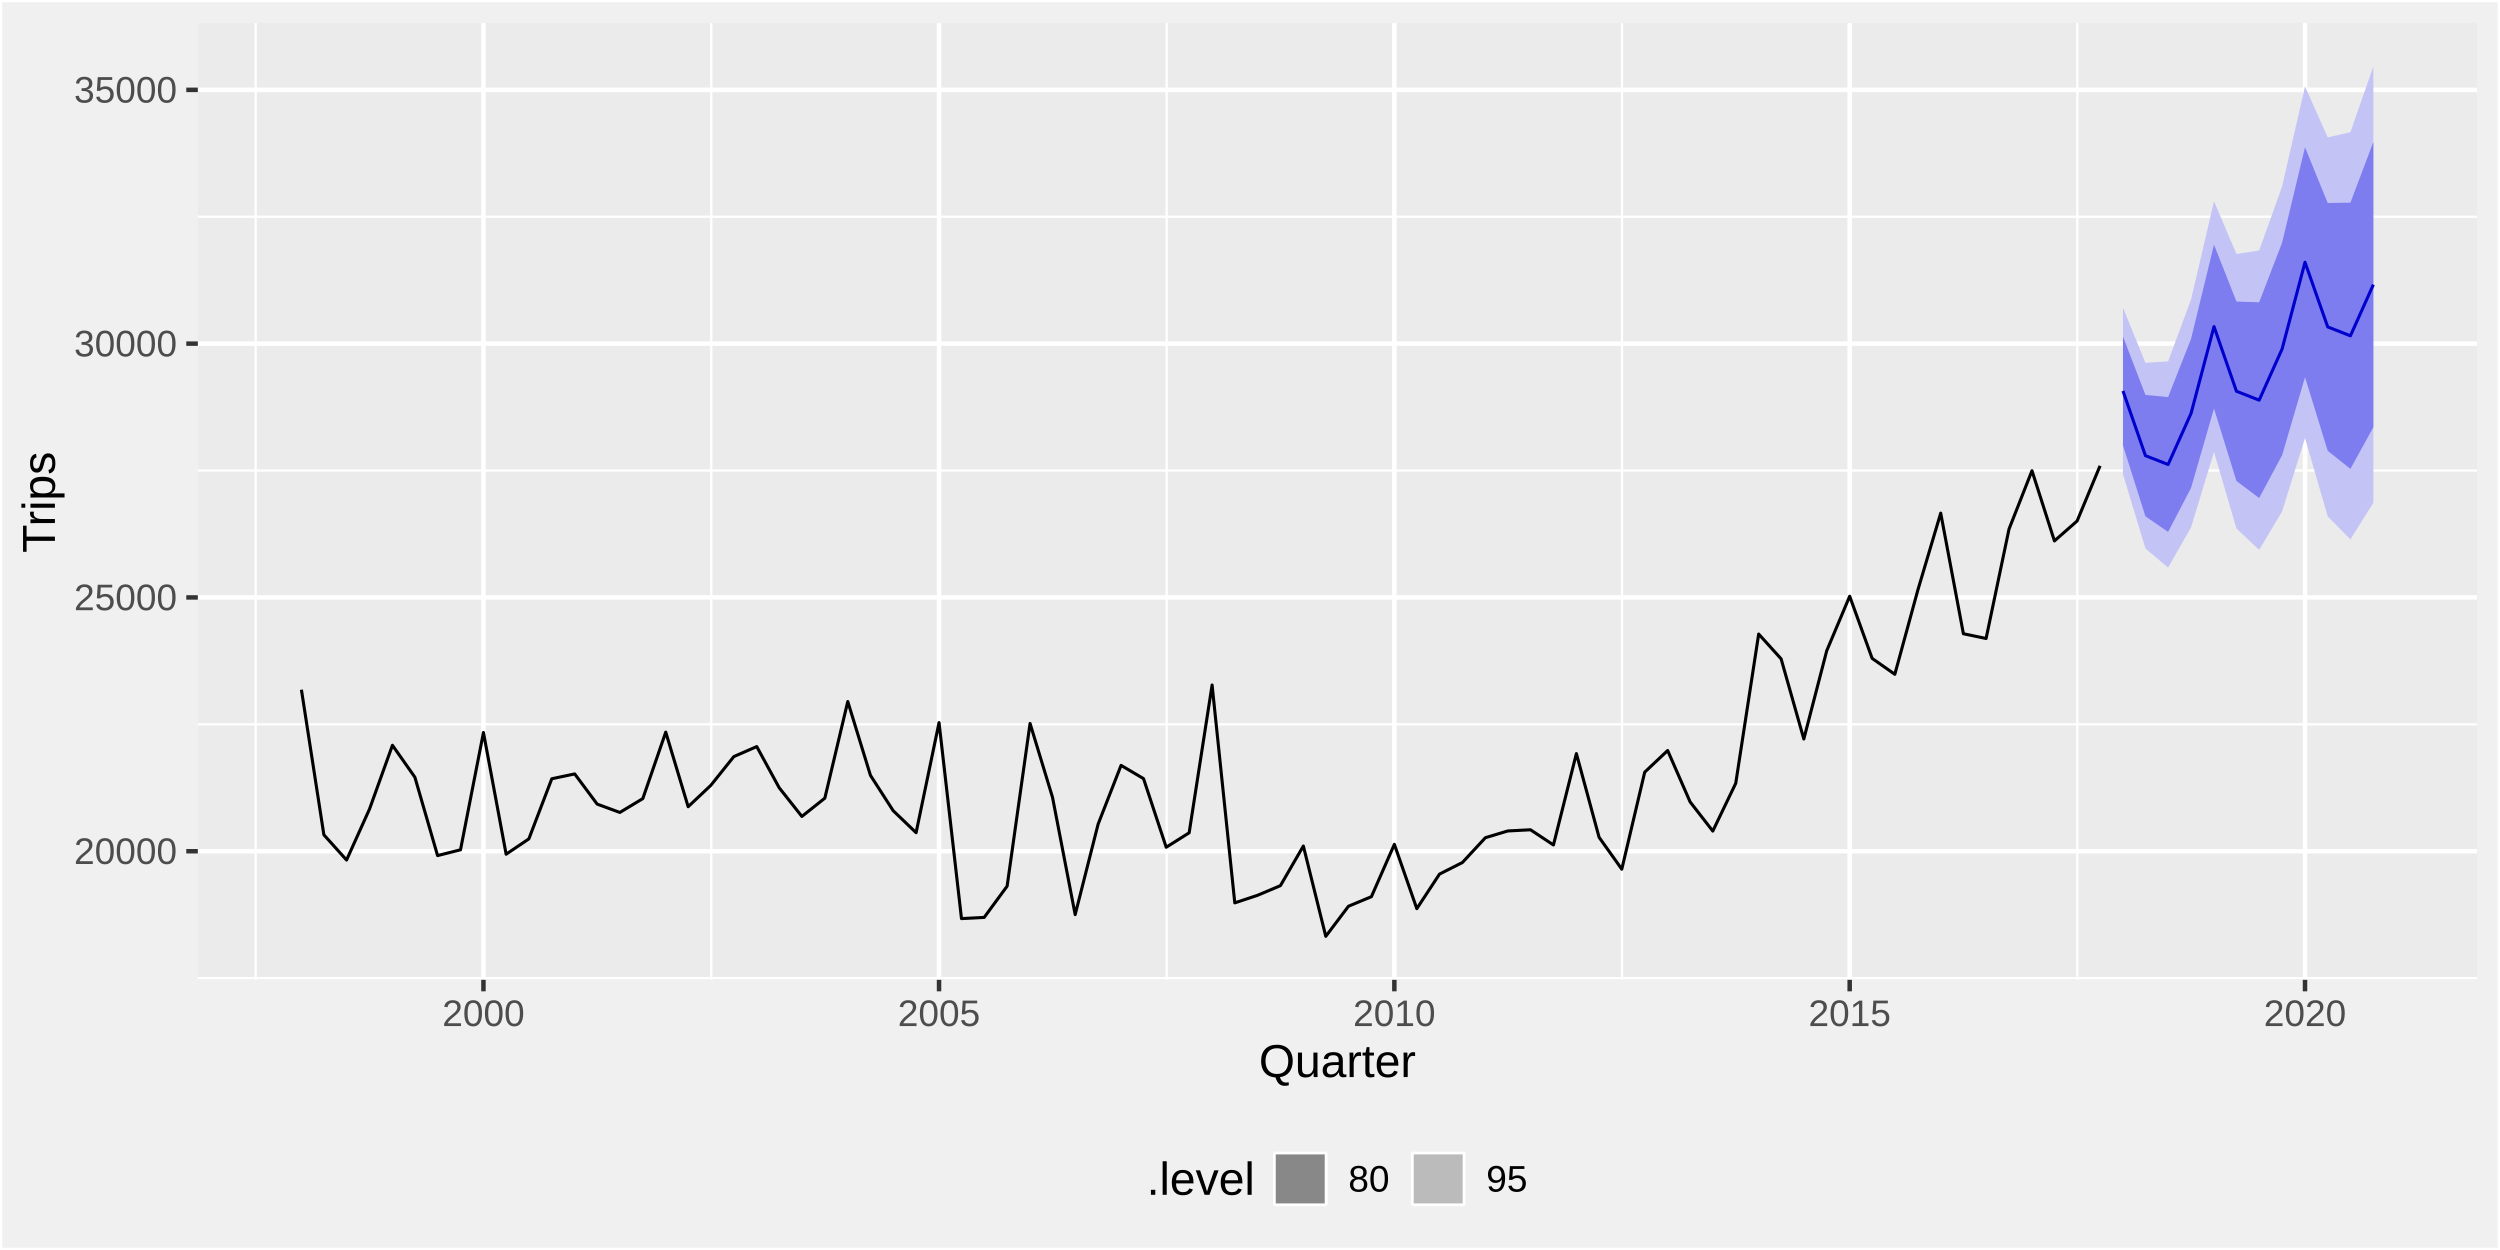
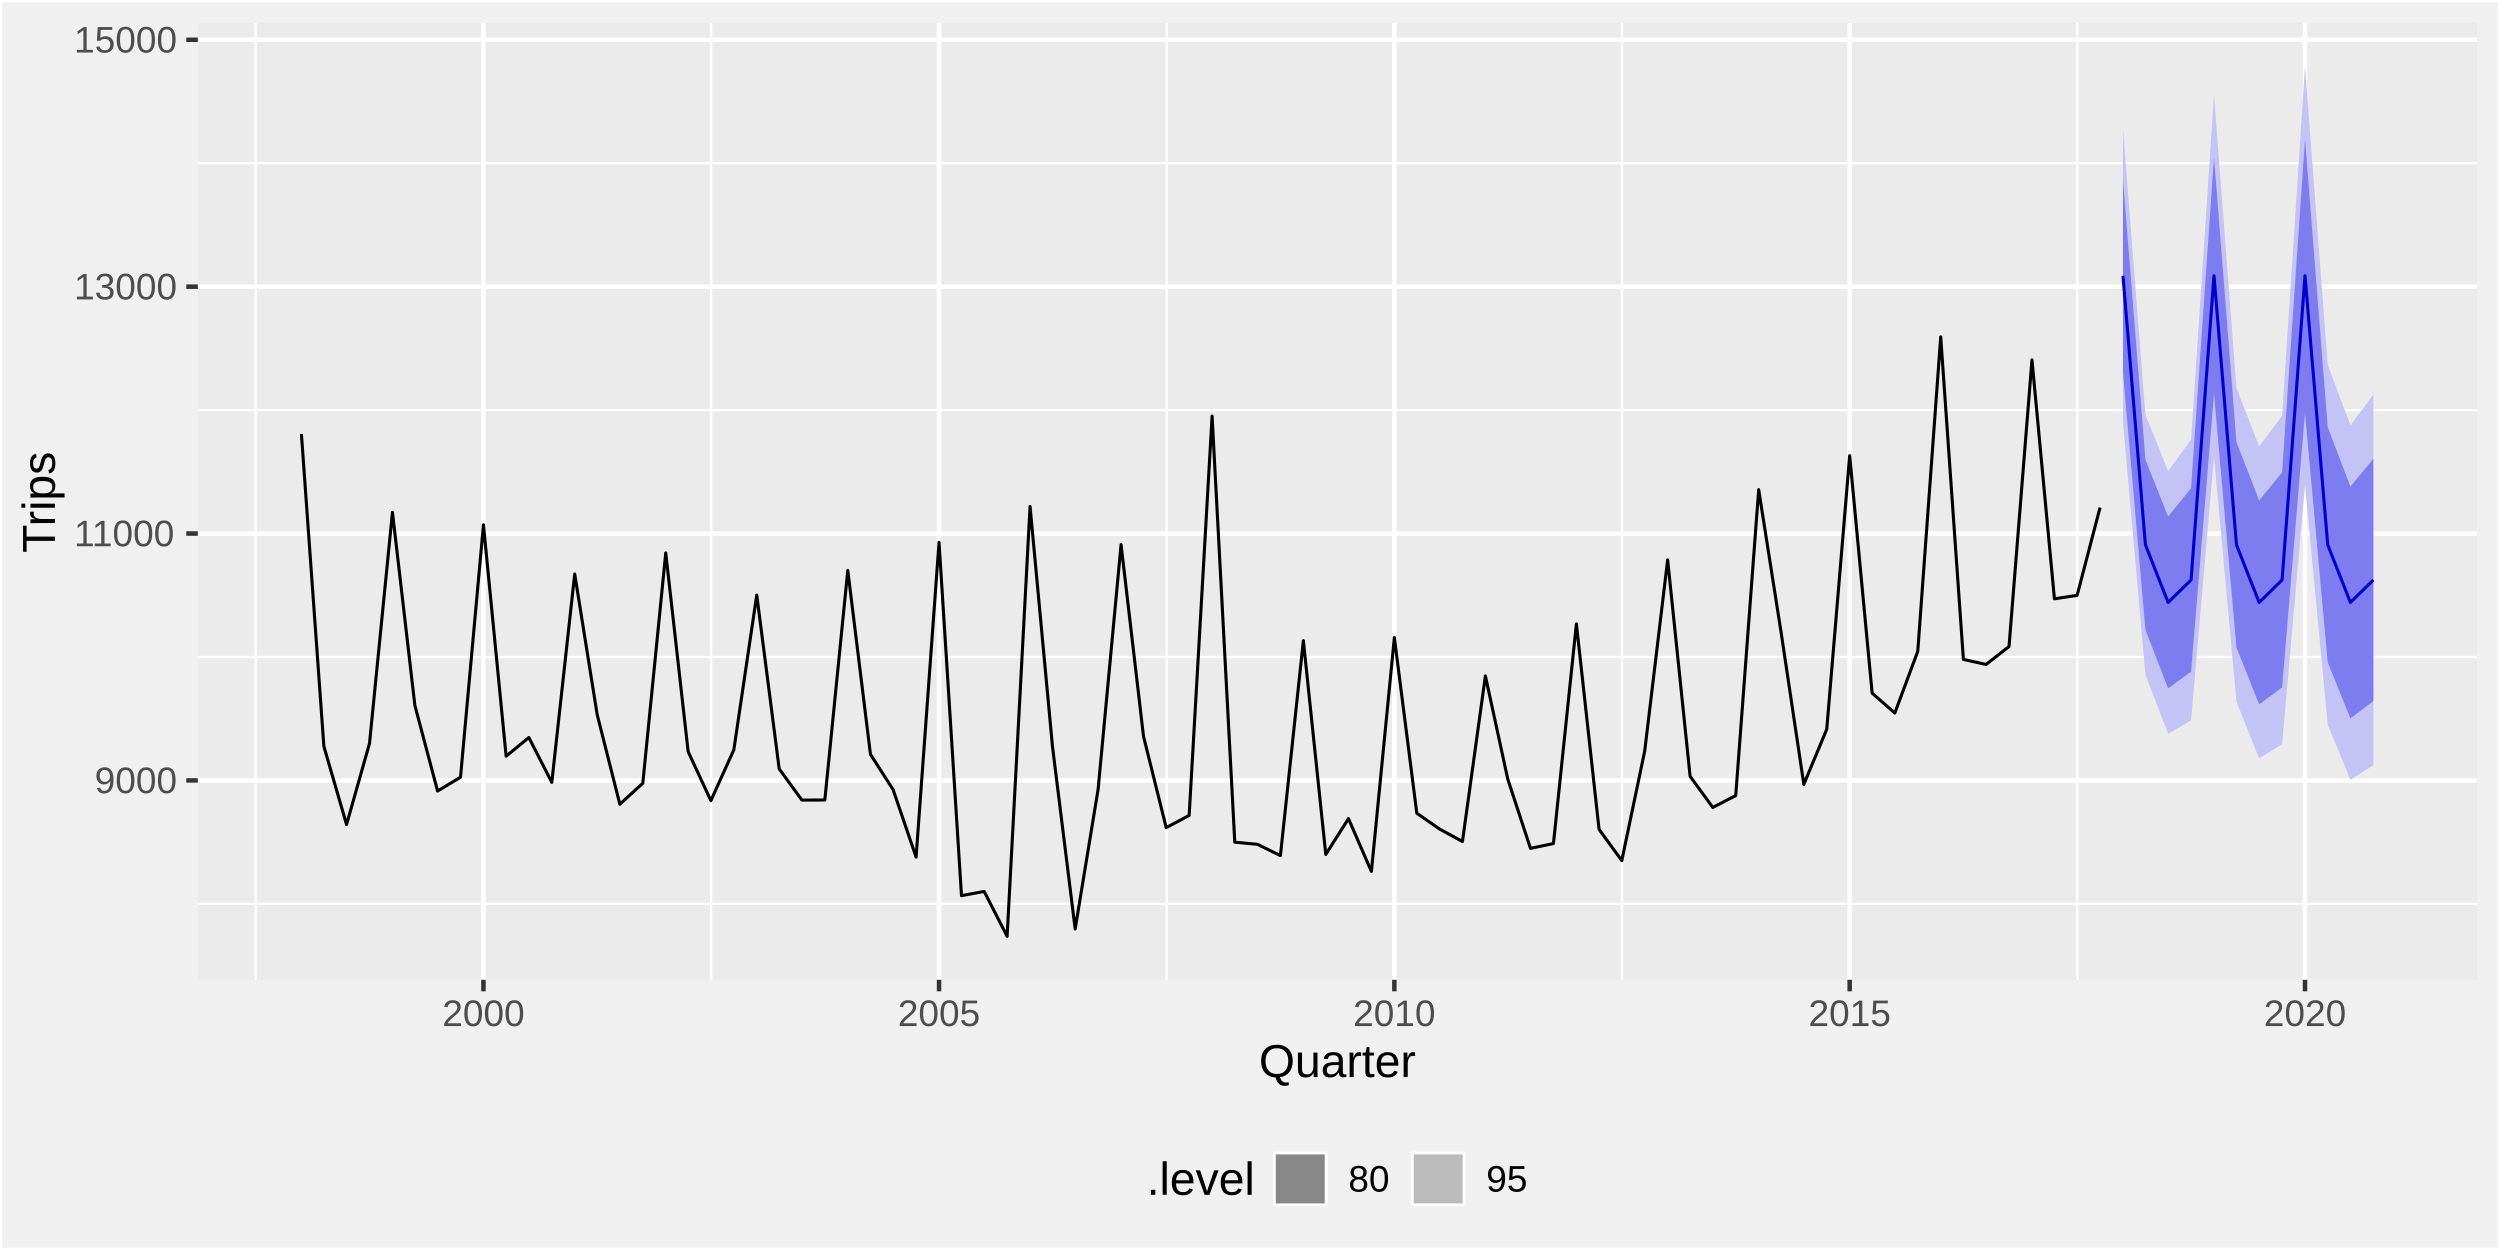
<svg xmlns="http://www.w3.org/2000/svg" viewBox="0 0 864.00 432.00">
  <defs>
    <style type="text/css">
    line, polyline, path, rect, circle {
      fill: none;
      stroke: #000000;
      stroke-linecap: round;
      stroke-linejoin: round;
      stroke-miterlimit: 10.00;
    }
  </style>
  </defs>
  <rect width="100%" height="100%" style="stroke: none; fill: none;" />
  <rect x="0.00" y="0.00" width="864.00" height="432.00" style="stroke-width: 1.55; stroke: #FFFFFF;" />
  <defs>
    <clipPath id="cpNjguMzY5OHw4NTYuMDN8MzM4LjYxN3w3Ljk3MDEx">
      <rect x="68.37" y="7.97" width="787.66" height="330.65" />
    </clipPath>
  </defs>
  <rect x="68.37" y="7.97" width="787.66" height="330.65" style="stroke-width: 1.55; stroke: none; fill: #EBEBEB;" clip-path="url(#cpNjguMzY5OHw4NTYuMDN8MzM4LjYxN3w3Ljk3MDEx)" />
-   <polyline points="68.37,338.04 856.03,338.04 " style="stroke-width: 0.78; stroke: #FFFFFF; stroke-linecap: butt;" clip-path="url(#cpNjguMzY5OHw4NTYuMDN8MzM4LjYxN3w3Ljk3MDEx)" />
-   <polyline points="68.37,250.33 856.03,250.33 " style="stroke-width: 0.78; stroke: #FFFFFF; stroke-linecap: butt;" clip-path="url(#cpNjguMzY5OHw4NTYuMDN8MzM4LjYxN3w3Ljk3MDEx)" />
-   <polyline points="68.37,162.62 856.03,162.62 " style="stroke-width: 0.78; stroke: #FFFFFF; stroke-linecap: butt;" clip-path="url(#cpNjguMzY5OHw4NTYuMDN8MzM4LjYxN3w3Ljk3MDEx)" />
-   <polyline points="68.37,74.91 856.03,74.91 " style="stroke-width: 0.78; stroke: #FFFFFF; stroke-linecap: butt;" clip-path="url(#cpNjguMzY5OHw4NTYuMDN8MzM4LjYxN3w3Ljk3MDEx)" />
+   <polyline points="68.37,312.37 856.03,312.37 " style="stroke-width: 0.78; stroke: #FFFFFF; stroke-linecap: butt;" clip-path="url(#cpNjguMzY5OHw4NTYuMDN8MzM4LjYxN3w3Ljk3MDEx)" />
+   <polyline points="68.37,227.05 856.03,227.05 " style="stroke-width: 0.78; stroke: #FFFFFF; stroke-linecap: butt;" clip-path="url(#cpNjguMzY5OHw4NTYuMDN8MzM4LjYxN3w3Ljk3MDEx)" />
+   <polyline points="68.37,141.73 856.03,141.73 " style="stroke-width: 0.78; stroke: #FFFFFF; stroke-linecap: butt;" clip-path="url(#cpNjguMzY5OHw4NTYuMDN8MzM4LjYxN3w3Ljk3MDEx)" />
+   <polyline points="68.37,56.41 856.03,56.41 " style="stroke-width: 0.78; stroke: #FFFFFF; stroke-linecap: butt;" clip-path="url(#cpNjguMzY5OHw4NTYuMDN8MzM4LjYxN3w3Ljk3MDEx)" />
  <polyline points="88.36,338.62 88.36,7.97 " style="stroke-width: 0.78; stroke: #FFFFFF; stroke-linecap: butt;" clip-path="url(#cpNjguMzY5OHw4NTYuMDN8MzM4LjYxN3w3Ljk3MDEx)" />
  <polyline points="245.81,338.62 245.81,7.97 " style="stroke-width: 0.78; stroke: #FFFFFF; stroke-linecap: butt;" clip-path="url(#cpNjguMzY5OHw4NTYuMDN8MzM4LjYxN3w3Ljk3MDEx)" />
  <polyline points="403.21,338.62 403.21,7.97 " style="stroke-width: 0.78; stroke: #FFFFFF; stroke-linecap: butt;" clip-path="url(#cpNjguMzY5OHw4NTYuMDN8MzM4LjYxN3w3Ljk3MDEx)" />
  <polyline points="560.57,338.62 560.57,7.97 " style="stroke-width: 0.78; stroke: #FFFFFF; stroke-linecap: butt;" clip-path="url(#cpNjguMzY5OHw4NTYuMDN8MzM4LjYxN3w3Ljk3MDEx)" />
  <polyline points="717.93,338.62 717.93,7.97 " style="stroke-width: 0.78; stroke: #FFFFFF; stroke-linecap: butt;" clip-path="url(#cpNjguMzY5OHw4NTYuMDN8MzM4LjYxN3w3Ljk3MDEx)" />
-   <polyline points="68.37,294.18 856.03,294.18 " style="stroke-width: 1.55; stroke: #FFFFFF; stroke-linecap: butt;" clip-path="url(#cpNjguMzY5OHw4NTYuMDN8MzM4LjYxN3w3Ljk3MDEx)" />
-   <polyline points="68.37,206.47 856.03,206.47 " style="stroke-width: 1.55; stroke: #FFFFFF; stroke-linecap: butt;" clip-path="url(#cpNjguMzY5OHw4NTYuMDN8MzM4LjYxN3w3Ljk3MDEx)" />
-   <polyline points="68.37,118.76 856.03,118.76 " style="stroke-width: 1.55; stroke: #FFFFFF; stroke-linecap: butt;" clip-path="url(#cpNjguMzY5OHw4NTYuMDN8MzM4LjYxN3w3Ljk3MDEx)" />
-   <polyline points="68.37,31.06 856.03,31.06 " style="stroke-width: 1.55; stroke: #FFFFFF; stroke-linecap: butt;" clip-path="url(#cpNjguMzY5OHw4NTYuMDN8MzM4LjYxN3w3Ljk3MDEx)" />
+   <polyline points="68.37,269.71 856.03,269.71 " style="stroke-width: 1.55; stroke: #FFFFFF; stroke-linecap: butt;" clip-path="url(#cpNjguMzY5OHw4NTYuMDN8MzM4LjYxN3w3Ljk3MDEx)" />
+   <polyline points="68.37,184.39 856.03,184.39 " style="stroke-width: 1.55; stroke: #FFFFFF; stroke-linecap: butt;" clip-path="url(#cpNjguMzY5OHw4NTYuMDN8MzM4LjYxN3w3Ljk3MDEx)" />
+   <polyline points="68.37,99.07 856.03,99.07 " style="stroke-width: 1.55; stroke: #FFFFFF; stroke-linecap: butt;" clip-path="url(#cpNjguMzY5OHw4NTYuMDN8MzM4LjYxN3w3Ljk3MDEx)" />
+   <polyline points="68.37,13.75 856.03,13.75 " style="stroke-width: 1.55; stroke: #FFFFFF; stroke-linecap: butt;" clip-path="url(#cpNjguMzY5OHw4NTYuMDN8MzM4LjYxN3w3Ljk3MDEx)" />
  <polyline points="167.08,338.62 167.08,7.97 " style="stroke-width: 1.55; stroke: #FFFFFF; stroke-linecap: butt;" clip-path="url(#cpNjguMzY5OHw4NTYuMDN8MzM4LjYxN3w3Ljk3MDEx)" />
  <polyline points="324.53,338.62 324.53,7.97 " style="stroke-width: 1.55; stroke: #FFFFFF; stroke-linecap: butt;" clip-path="url(#cpNjguMzY5OHw4NTYuMDN8MzM4LjYxN3w3Ljk3MDEx)" />
  <polyline points="481.89,338.62 481.89,7.97 " style="stroke-width: 1.55; stroke: #FFFFFF; stroke-linecap: butt;" clip-path="url(#cpNjguMzY5OHw4NTYuMDN8MzM4LjYxN3w3Ljk3MDEx)" />
  <polyline points="639.25,338.62 639.25,7.97 " style="stroke-width: 1.55; stroke: #FFFFFF; stroke-linecap: butt;" clip-path="url(#cpNjguMzY5OHw4NTYuMDN8MzM4LjYxN3w3Ljk3MDEx)" />
  <polyline points="796.61,338.62 796.61,7.97 " style="stroke-width: 1.55; stroke: #FFFFFF; stroke-linecap: butt;" clip-path="url(#cpNjguMzY5OHw4NTYuMDN8MzM4LjYxN3w3Ljk3MDEx)" />
-   <polyline points="733.70,106.35 741.46,125.38 749.30,124.90 757.23,103.48 765.16,69.55 772.92,87.79 780.76,86.57 788.69,64.45 796.61,29.87 804.46,47.49 812.30,45.68 820.23,23.00 820.23,173.74 812.30,186.41 804.46,178.47 796.61,151.38 788.69,176.78 780.76,190.01 772.92,182.66 765.16,156.19 757.23,182.24 749.30,196.16 741.46,189.55 733.70,163.88 " style="stroke-width: 1.07; stroke: none; fill: #C3C3F6;" clip-path="url(#cpNjguMzY5OHw4NTYuMDN8MzM4LjYxN3w3Ljk3MDEx)" />
-   <polyline points="733.70,116.30 741.46,136.49 749.30,137.24 757.23,117.11 765.16,84.54 772.92,104.21 780.76,104.47 788.69,83.89 796.61,50.90 804.46,70.16 812.30,70.04 820.23,49.09 820.23,147.65 812.30,162.05 804.46,155.80 796.61,130.35 788.69,157.34 780.76,172.11 772.92,166.24 765.16,141.19 757.23,168.61 749.30,183.83 741.46,178.45 733.70,153.92 " style="stroke-width: 1.07; stroke: none; fill: #7D7DEF;" clip-path="url(#cpNjguMzY5OHw4NTYuMDN8MzM4LjYxN3w3Ljk3MDEx)" />
-   <polyline points="733.70,135.11 741.46,157.47 749.30,160.53 757.23,142.86 765.16,112.87 772.92,135.22 780.76,138.29 788.69,120.62 796.61,90.63 804.46,112.98 812.30,116.05 820.23,98.37 " style="stroke-width: 1.07; stroke: #0000CC; stroke-linecap: butt;" clip-path="url(#cpNjguMzY5OHw4NTYuMDN8MzM4LjYxN3w3Ljk3MDEx)" />
-   <polyline points="104.17,238.36 111.93,288.51 119.77,297.23 127.70,279.62 135.63,257.57 143.38,268.60 151.23,295.69 159.15,293.69 167.08,253.15 174.92,295.22 182.77,289.92 190.70,269.14 198.62,267.47 206.38,277.90 214.22,280.78 222.15,276.00 230.08,253.03 237.83,278.80 245.68,271.39 253.61,261.48 261.53,258.02 269.29,272.25 277.13,282.16 285.06,275.85 292.99,242.45 300.83,267.97 308.67,280.16 316.60,287.78 324.53,249.73 332.29,317.47 340.13,317.06 348.06,306.26 355.99,250.03 363.74,275.52 371.58,316.09 379.51,284.82 387.44,264.51 395.20,269.09 403.04,292.81 410.97,287.82 418.90,236.74 426.74,312.03 434.58,309.43 442.51,306.08 450.44,292.39 458.19,323.59 466.03,313.20 473.96,309.89 481.89,291.80 489.65,314.03 497.49,302.09 505.42,298.07 513.35,289.51 521.10,287.18 528.94,286.77 536.87,292.02 544.80,260.44 552.64,289.37 560.49,300.39 568.41,266.86 576.34,259.38 584.10,277.13 591.94,287.22 599.87,270.71 607.80,219.13 615.55,227.70 623.40,255.40 631.32,224.89 639.25,206.06 647.01,227.54 654.85,233.04 662.78,204.02 670.71,177.34 678.55,219.02 686.39,220.66 694.32,182.84 702.25,162.68 710.01,186.94 717.85,180.05 725.78,160.98 " style="stroke-width: 1.07; stroke-linecap: butt;" clip-path="url(#cpNjguMzY5OHw4NTYuMDN8MzM4LjYxN3w3Ljk3MDEx)" />
+   <polyline points="733.70,44.55 741.46,143.32 749.30,162.81 757.23,151.93 765.16,32.84 772.92,134.03 780.76,154.31 788.69,143.63 796.61,23.00 804.46,126.11 812.30,146.97 820.23,136.39 820.23,264.47 812.30,269.45 804.46,250.42 796.61,167.62 788.69,257.23 780.76,262.11 772.92,242.50 765.16,157.78 757.23,248.93 749.30,253.61 741.46,233.21 733.70,146.08 " style="stroke-width: 1.07; stroke: none; fill: #C3C3F6;" clip-path="url(#cpNjguMzY5OHw4NTYuMDN8MzM4LjYxN3w3Ljk3MDEx)" />
+   <polyline points="733.70,62.12 741.46,158.88 749.30,178.52 757.23,168.72 765.16,54.47 772.92,152.80 780.76,172.96 788.69,163.29 796.61,48.03 804.46,147.63 812.30,168.17 820.23,158.56 820.23,242.30 812.30,248.25 804.46,228.91 796.61,142.59 788.69,237.57 780.76,243.45 772.92,223.73 765.16,136.16 757.23,232.14 749.30,237.90 741.46,217.66 733.70,128.51 " style="stroke-width: 1.07; stroke: none; fill: #7D7DEF;" clip-path="url(#cpNjguMzY5OHw4NTYuMDN8MzM4LjYxN3w3Ljk3MDEx)" />
+   <polyline points="733.70,95.31 741.46,188.27 749.30,208.21 757.23,200.43 765.16,95.31 772.92,188.27 780.76,208.21 788.69,200.43 796.61,95.31 804.46,188.27 812.30,208.21 820.23,200.43 " style="stroke-width: 1.07; stroke: #0000CC; stroke-linecap: butt;" clip-path="url(#cpNjguMzY5OHw4NTYuMDN8MzM4LjYxN3w3Ljk3MDEx)" />
+   <polyline points="104.17,150.01 111.93,257.95 119.77,284.96 127.70,256.93 135.63,177.05 143.38,243.79 151.23,273.38 159.15,268.61 167.08,181.37 174.92,261.34 182.77,254.89 190.70,270.39 198.62,198.37 206.38,246.95 214.22,277.94 222.15,270.69 230.08,191.10 237.83,259.78 245.68,276.70 253.61,259.15 261.53,205.65 269.29,265.72 277.13,276.51 285.06,276.48 292.99,197.13 300.83,260.70 308.67,272.93 316.60,296.22 324.53,187.42 332.29,309.54 340.13,308.08 348.06,323.59 355.99,175.04 363.74,258.02 371.58,321.06 379.51,272.76 387.44,188.22 395.20,254.51 403.04,286.03 410.97,281.81 418.90,143.80 426.74,291.06 434.58,291.80 442.51,295.69 450.44,221.42 458.19,295.29 466.03,282.92 473.96,301.18 481.89,220.35 489.65,281.06 497.49,286.50 505.42,290.84 513.35,233.60 521.10,269.32 528.94,293.19 536.87,291.53 544.80,215.62 552.64,286.65 560.49,297.42 568.41,259.58 576.34,193.49 584.10,268.29 591.94,279.05 599.87,274.96 607.80,169.23 615.55,218.56 623.40,271.07 631.32,252.04 639.25,157.48 647.01,239.55 654.85,246.42 662.78,225.08 670.71,116.43 678.55,227.90 686.39,229.63 694.32,223.43 702.25,124.39 710.01,206.95 717.85,205.76 725.78,175.40 " style="stroke-width: 1.07; stroke-linecap: butt;" clip-path="url(#cpNjguMzY5OHw4NTYuMDN8MzM4LjYxN3w3Ljk3MDEx)" />
  <defs>
    <clipPath id="cpMHw4NjR8NDMyfDA=">
      <rect x="0.00" y="0.00" width="864.00" height="432.00" />
    </clipPath>
  </defs>
  <g clip-path="url(#cpMHw4NjR8NDMyfDA=)">
-     <text x="25.60" y="298.59" style="font-size: 12.80px; fill: #4D4D4D; font-family: Arimo;" textLength="35.59px" lengthAdjust="spacingAndGlyphs">20000</text>
+     <text x="32.72" y="274.11" style="font-size: 12.80px; fill: #4D4D4D; font-family: Arimo;" textLength="28.48px" lengthAdjust="spacingAndGlyphs">9000</text>
  </g>
  <g clip-path="url(#cpMHw4NjR8NDMyfDA=)">
-     <text x="25.60" y="210.88" style="font-size: 12.80px; fill: #4D4D4D; font-family: Arimo;" textLength="35.59px" lengthAdjust="spacingAndGlyphs">25000</text>
+     <text x="25.60" y="188.79" style="font-size: 12.80px; fill: #4D4D4D; font-family: Arimo;" textLength="35.59px" lengthAdjust="spacingAndGlyphs">11000</text>
  </g>
  <g clip-path="url(#cpMHw4NjR8NDMyfDA=)">
-     <text x="25.60" y="123.17" style="font-size: 12.80px; fill: #4D4D4D; font-family: Arimo;" textLength="35.59px" lengthAdjust="spacingAndGlyphs">30000</text>
+     <text x="25.60" y="103.47" style="font-size: 12.80px; fill: #4D4D4D; font-family: Arimo;" textLength="35.59px" lengthAdjust="spacingAndGlyphs">13000</text>
  </g>
  <g clip-path="url(#cpMHw4NjR8NDMyfDA=)">
-     <text x="25.60" y="35.46" style="font-size: 12.80px; fill: #4D4D4D; font-family: Arimo;" textLength="35.59px" lengthAdjust="spacingAndGlyphs">35000</text>
+     <text x="25.60" y="18.16" style="font-size: 12.80px; fill: #4D4D4D; font-family: Arimo;" textLength="35.59px" lengthAdjust="spacingAndGlyphs">15000</text>
  </g>
-   <polyline points="64.38,294.18 68.37,294.18 " style="stroke-width: 1.55; stroke: #333333; stroke-linecap: butt;" clip-path="url(#cpMHw4NjR8NDMyfDA=)" />
-   <polyline points="64.38,206.47 68.37,206.47 " style="stroke-width: 1.55; stroke: #333333; stroke-linecap: butt;" clip-path="url(#cpMHw4NjR8NDMyfDA=)" />
-   <polyline points="64.38,118.76 68.37,118.76 " style="stroke-width: 1.55; stroke: #333333; stroke-linecap: butt;" clip-path="url(#cpMHw4NjR8NDMyfDA=)" />
-   <polyline points="64.38,31.06 68.37,31.06 " style="stroke-width: 1.55; stroke: #333333; stroke-linecap: butt;" clip-path="url(#cpMHw4NjR8NDMyfDA=)" />
+   <polyline points="64.38,269.71 68.37,269.71 " style="stroke-width: 1.55; stroke: #333333; stroke-linecap: butt;" clip-path="url(#cpMHw4NjR8NDMyfDA=)" />
+   <polyline points="64.38,184.39 68.37,184.39 " style="stroke-width: 1.55; stroke: #333333; stroke-linecap: butt;" clip-path="url(#cpMHw4NjR8NDMyfDA=)" />
+   <polyline points="64.38,99.07 68.37,99.07 " style="stroke-width: 1.55; stroke: #333333; stroke-linecap: butt;" clip-path="url(#cpMHw4NjR8NDMyfDA=)" />
+   <polyline points="64.38,13.75 68.37,13.75 " style="stroke-width: 1.55; stroke: #333333; stroke-linecap: butt;" clip-path="url(#cpMHw4NjR8NDMyfDA=)" />
  <polyline points="167.08,342.60 167.08,338.62 " style="stroke-width: 1.55; stroke: #333333; stroke-linecap: butt;" clip-path="url(#cpMHw4NjR8NDMyfDA=)" />
  <polyline points="324.53,342.60 324.53,338.62 " style="stroke-width: 1.55; stroke: #333333; stroke-linecap: butt;" clip-path="url(#cpMHw4NjR8NDMyfDA=)" />
  <polyline points="481.89,342.60 481.89,338.62 " style="stroke-width: 1.55; stroke: #333333; stroke-linecap: butt;" clip-path="url(#cpMHw4NjR8NDMyfDA=)" />
  <polyline points="639.25,342.60 639.25,338.62 " style="stroke-width: 1.55; stroke: #333333; stroke-linecap: butt;" clip-path="url(#cpMHw4NjR8NDMyfDA=)" />
  <polyline points="796.61,342.60 796.61,338.62 " style="stroke-width: 1.55; stroke: #333333; stroke-linecap: butt;" clip-path="url(#cpMHw4NjR8NDMyfDA=)" />
  <g clip-path="url(#cpMHw4NjR8NDMyfDA=)">
    <text x="152.85" y="354.60" style="font-size: 12.80px; fill: #4D4D4D; font-family: Arimo;" textLength="28.48px" lengthAdjust="spacingAndGlyphs">2000</text>
  </g>
  <g clip-path="url(#cpMHw4NjR8NDMyfDA=)">
    <text x="310.29" y="354.60" style="font-size: 12.80px; fill: #4D4D4D; font-family: Arimo;" textLength="28.48px" lengthAdjust="spacingAndGlyphs">2005</text>
  </g>
  <g clip-path="url(#cpMHw4NjR8NDMyfDA=)">
    <text x="467.65" y="354.60" style="font-size: 12.80px; fill: #4D4D4D; font-family: Arimo;" textLength="28.48px" lengthAdjust="spacingAndGlyphs">2010</text>
  </g>
  <g clip-path="url(#cpMHw4NjR8NDMyfDA=)">
    <text x="625.02" y="354.60" style="font-size: 12.80px; fill: #4D4D4D; font-family: Arimo;" textLength="28.48px" lengthAdjust="spacingAndGlyphs">2015</text>
  </g>
  <g clip-path="url(#cpMHw4NjR8NDMyfDA=)">
    <text x="782.38" y="354.60" style="font-size: 12.80px; fill: #4D4D4D; font-family: Arimo;" textLength="28.48px" lengthAdjust="spacingAndGlyphs">2020</text>
  </g>
  <g clip-path="url(#cpMHw4NjR8NDMyfDA=)">
    <text x="435.08" y="372.23" style="font-size: 16.00px; font-family: Arimo;" textLength="54.24px" lengthAdjust="spacingAndGlyphs">Quarter</text>
  </g>
  <g clip-path="url(#cpMHw4NjR8NDMyfDA=)">
    <text transform="translate(18.98,191.07) rotate(-90)" style="font-size: 16.00px; font-family: Arimo;" textLength="35.55px" lengthAdjust="spacingAndGlyphs">Trips</text>
  </g>
  <rect x="388.32" y="390.81" width="147.76" height="33.22" style="stroke-width: 1.55; stroke: none;" clip-path="url(#cpMHw4NjR8NDMyfDA=)" />
  <g clip-path="url(#cpMHw4NjR8NDMyfDA=)">
    <text x="396.29" y="412.92" style="font-size: 16.00px; font-family: Arimo;" textLength="37.35px" lengthAdjust="spacingAndGlyphs">.level</text>
  </g>
  <rect x="440.73" y="398.78" width="17.28" height="17.28" style="stroke-width: 1.55; stroke: #FFFFFF; fill: #F2F2F2;" clip-path="url(#cpMHw4NjR8NDMyfDA=)" />
  <rect x="441.43" y="399.49" width="15.86" height="15.86" style="stroke-width: 1.07; stroke: #888888; stroke-linejoin: miter; fill: #888888;" clip-path="url(#cpMHw4NjR8NDMyfDA=)" />
  <rect x="488.40" y="398.78" width="17.28" height="17.28" style="stroke-width: 1.55; stroke: #FFFFFF; fill: #F2F2F2;" clip-path="url(#cpMHw4NjR8NDMyfDA=)" />
  <rect x="489.11" y="399.49" width="15.86" height="15.86" style="stroke-width: 1.07; stroke: #BBBBBB; stroke-linejoin: miter; fill: #BBBBBB;" clip-path="url(#cpMHw4NjR8NDMyfDA=)" />
  <g clip-path="url(#cpMHw4NjR8NDMyfDA=)">
    <text x="465.98" y="411.82" style="font-size: 12.80px; font-family: Arimo;" textLength="14.24px" lengthAdjust="spacingAndGlyphs">80</text>
  </g>
  <g clip-path="url(#cpMHw4NjR8NDMyfDA=)">
    <text x="513.65" y="411.82" style="font-size: 12.80px; font-family: Arimo;" textLength="14.24px" lengthAdjust="spacingAndGlyphs">95</text>
  </g>
</svg>
